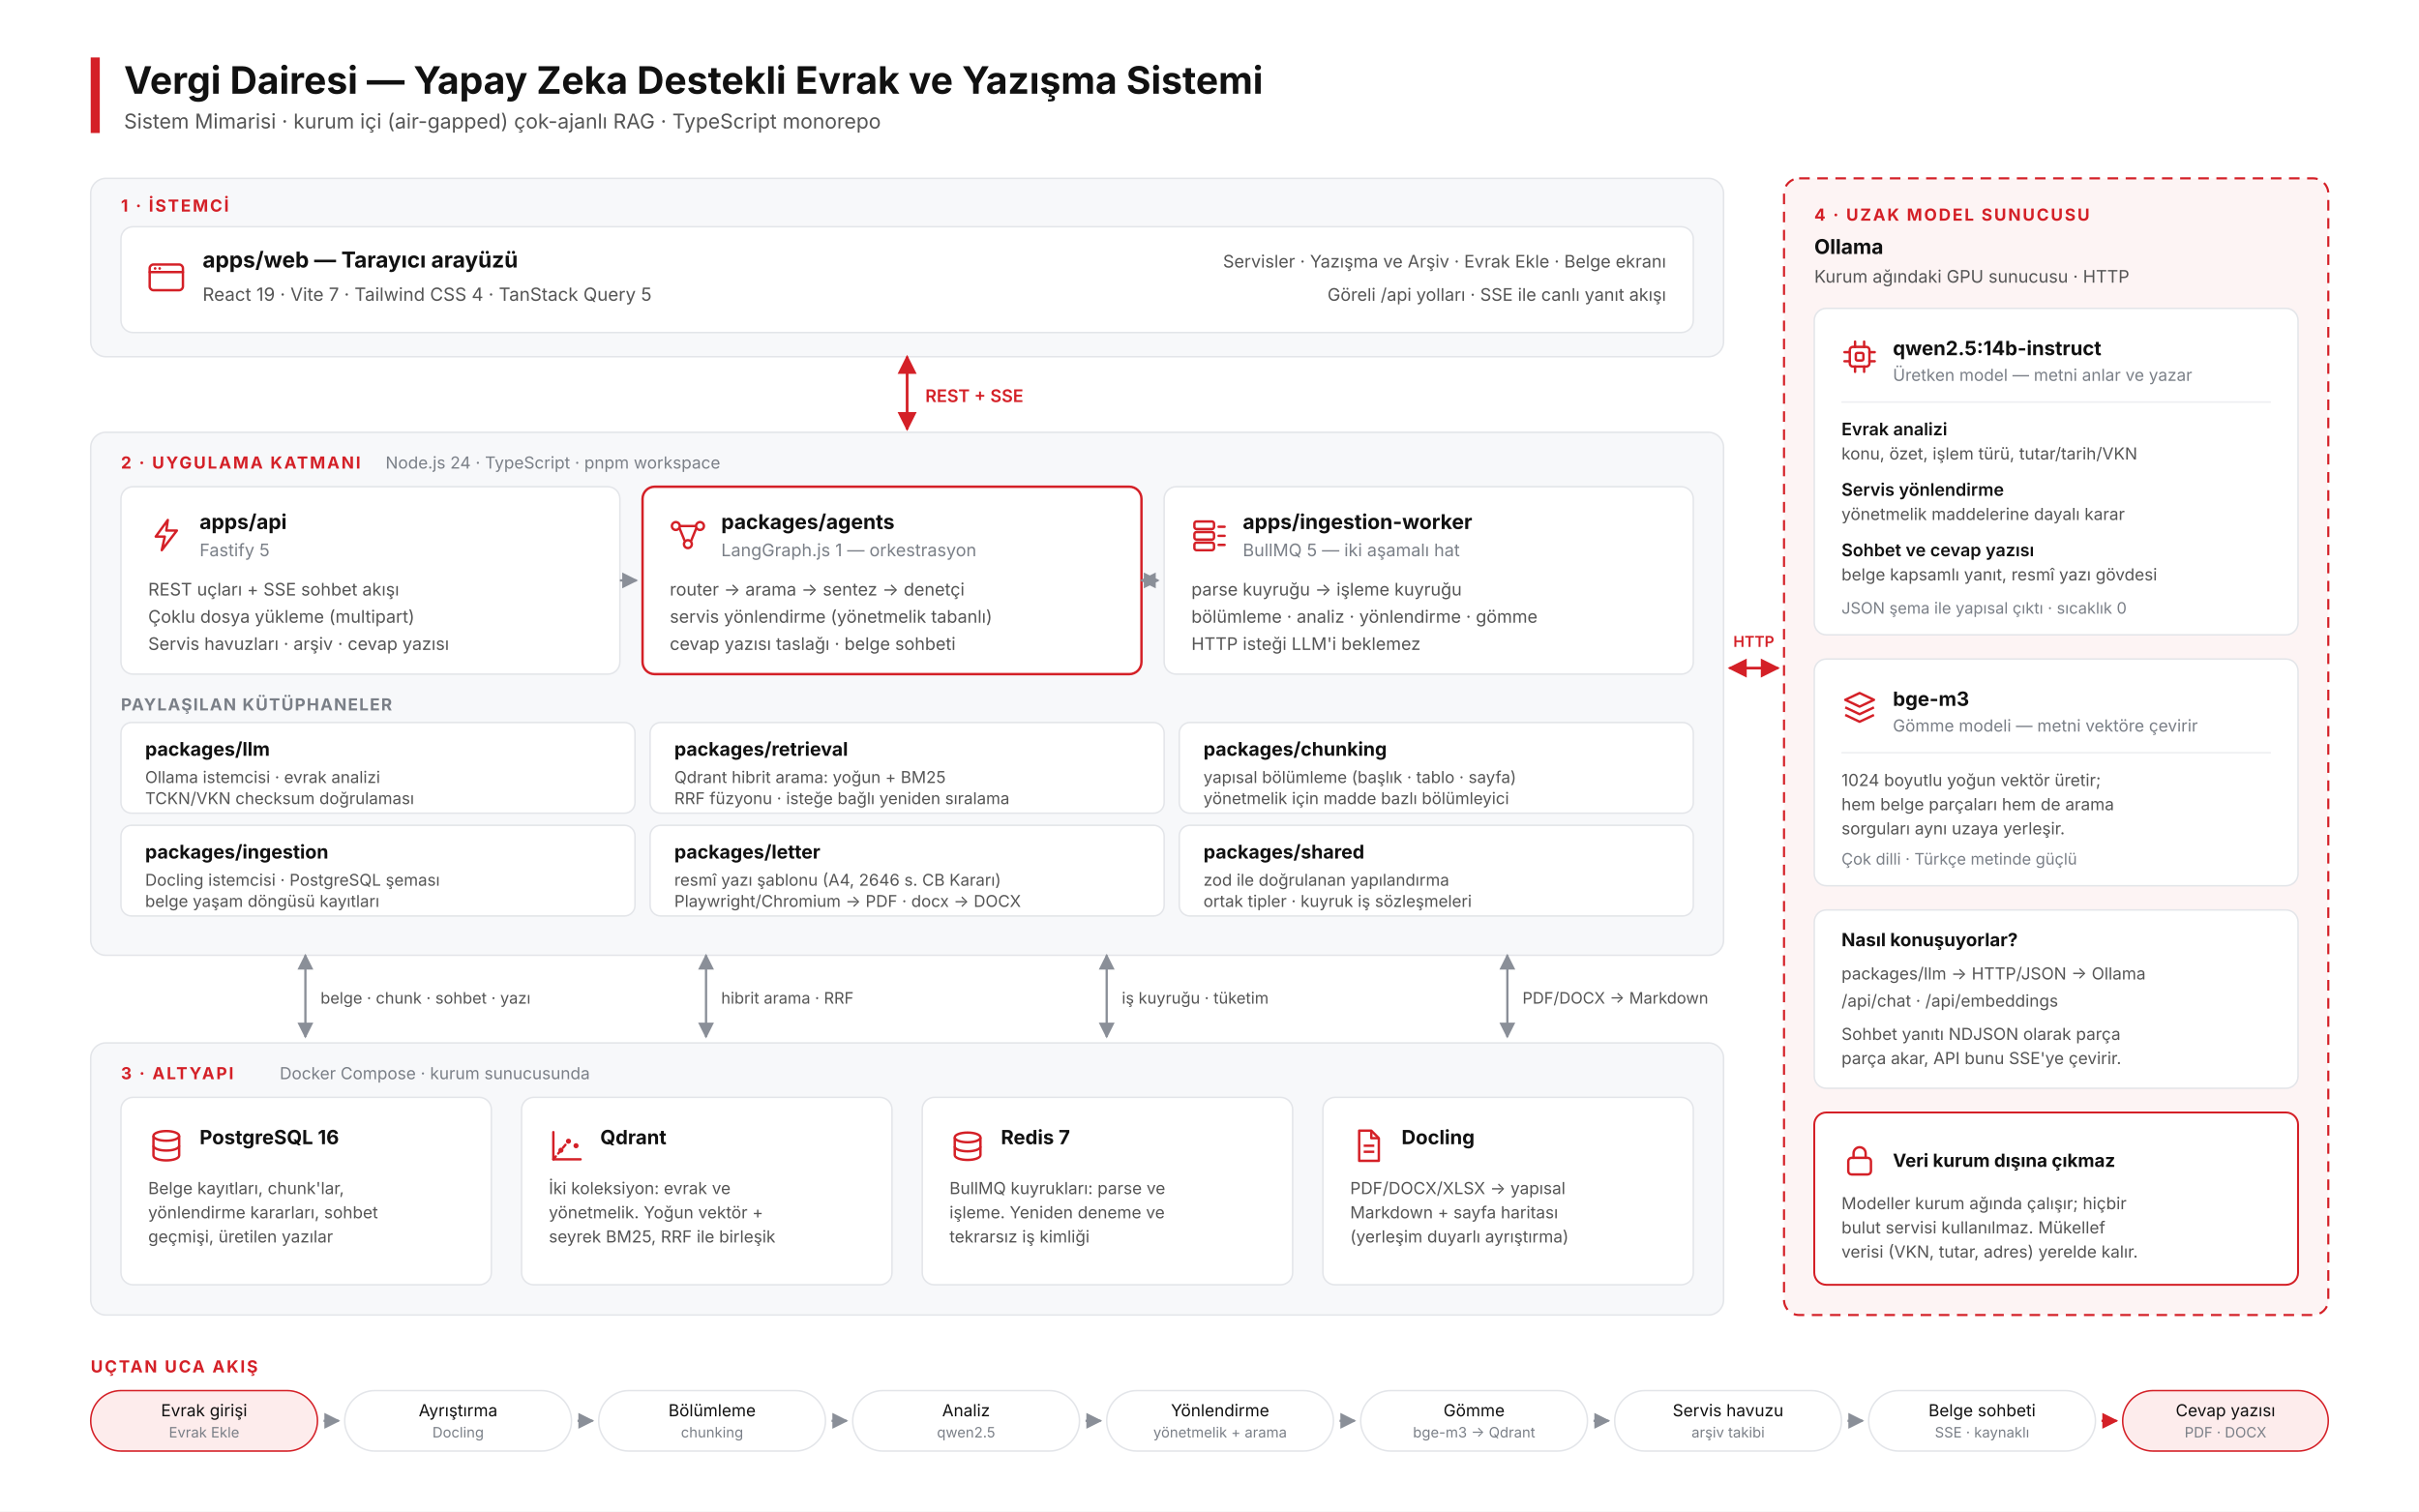
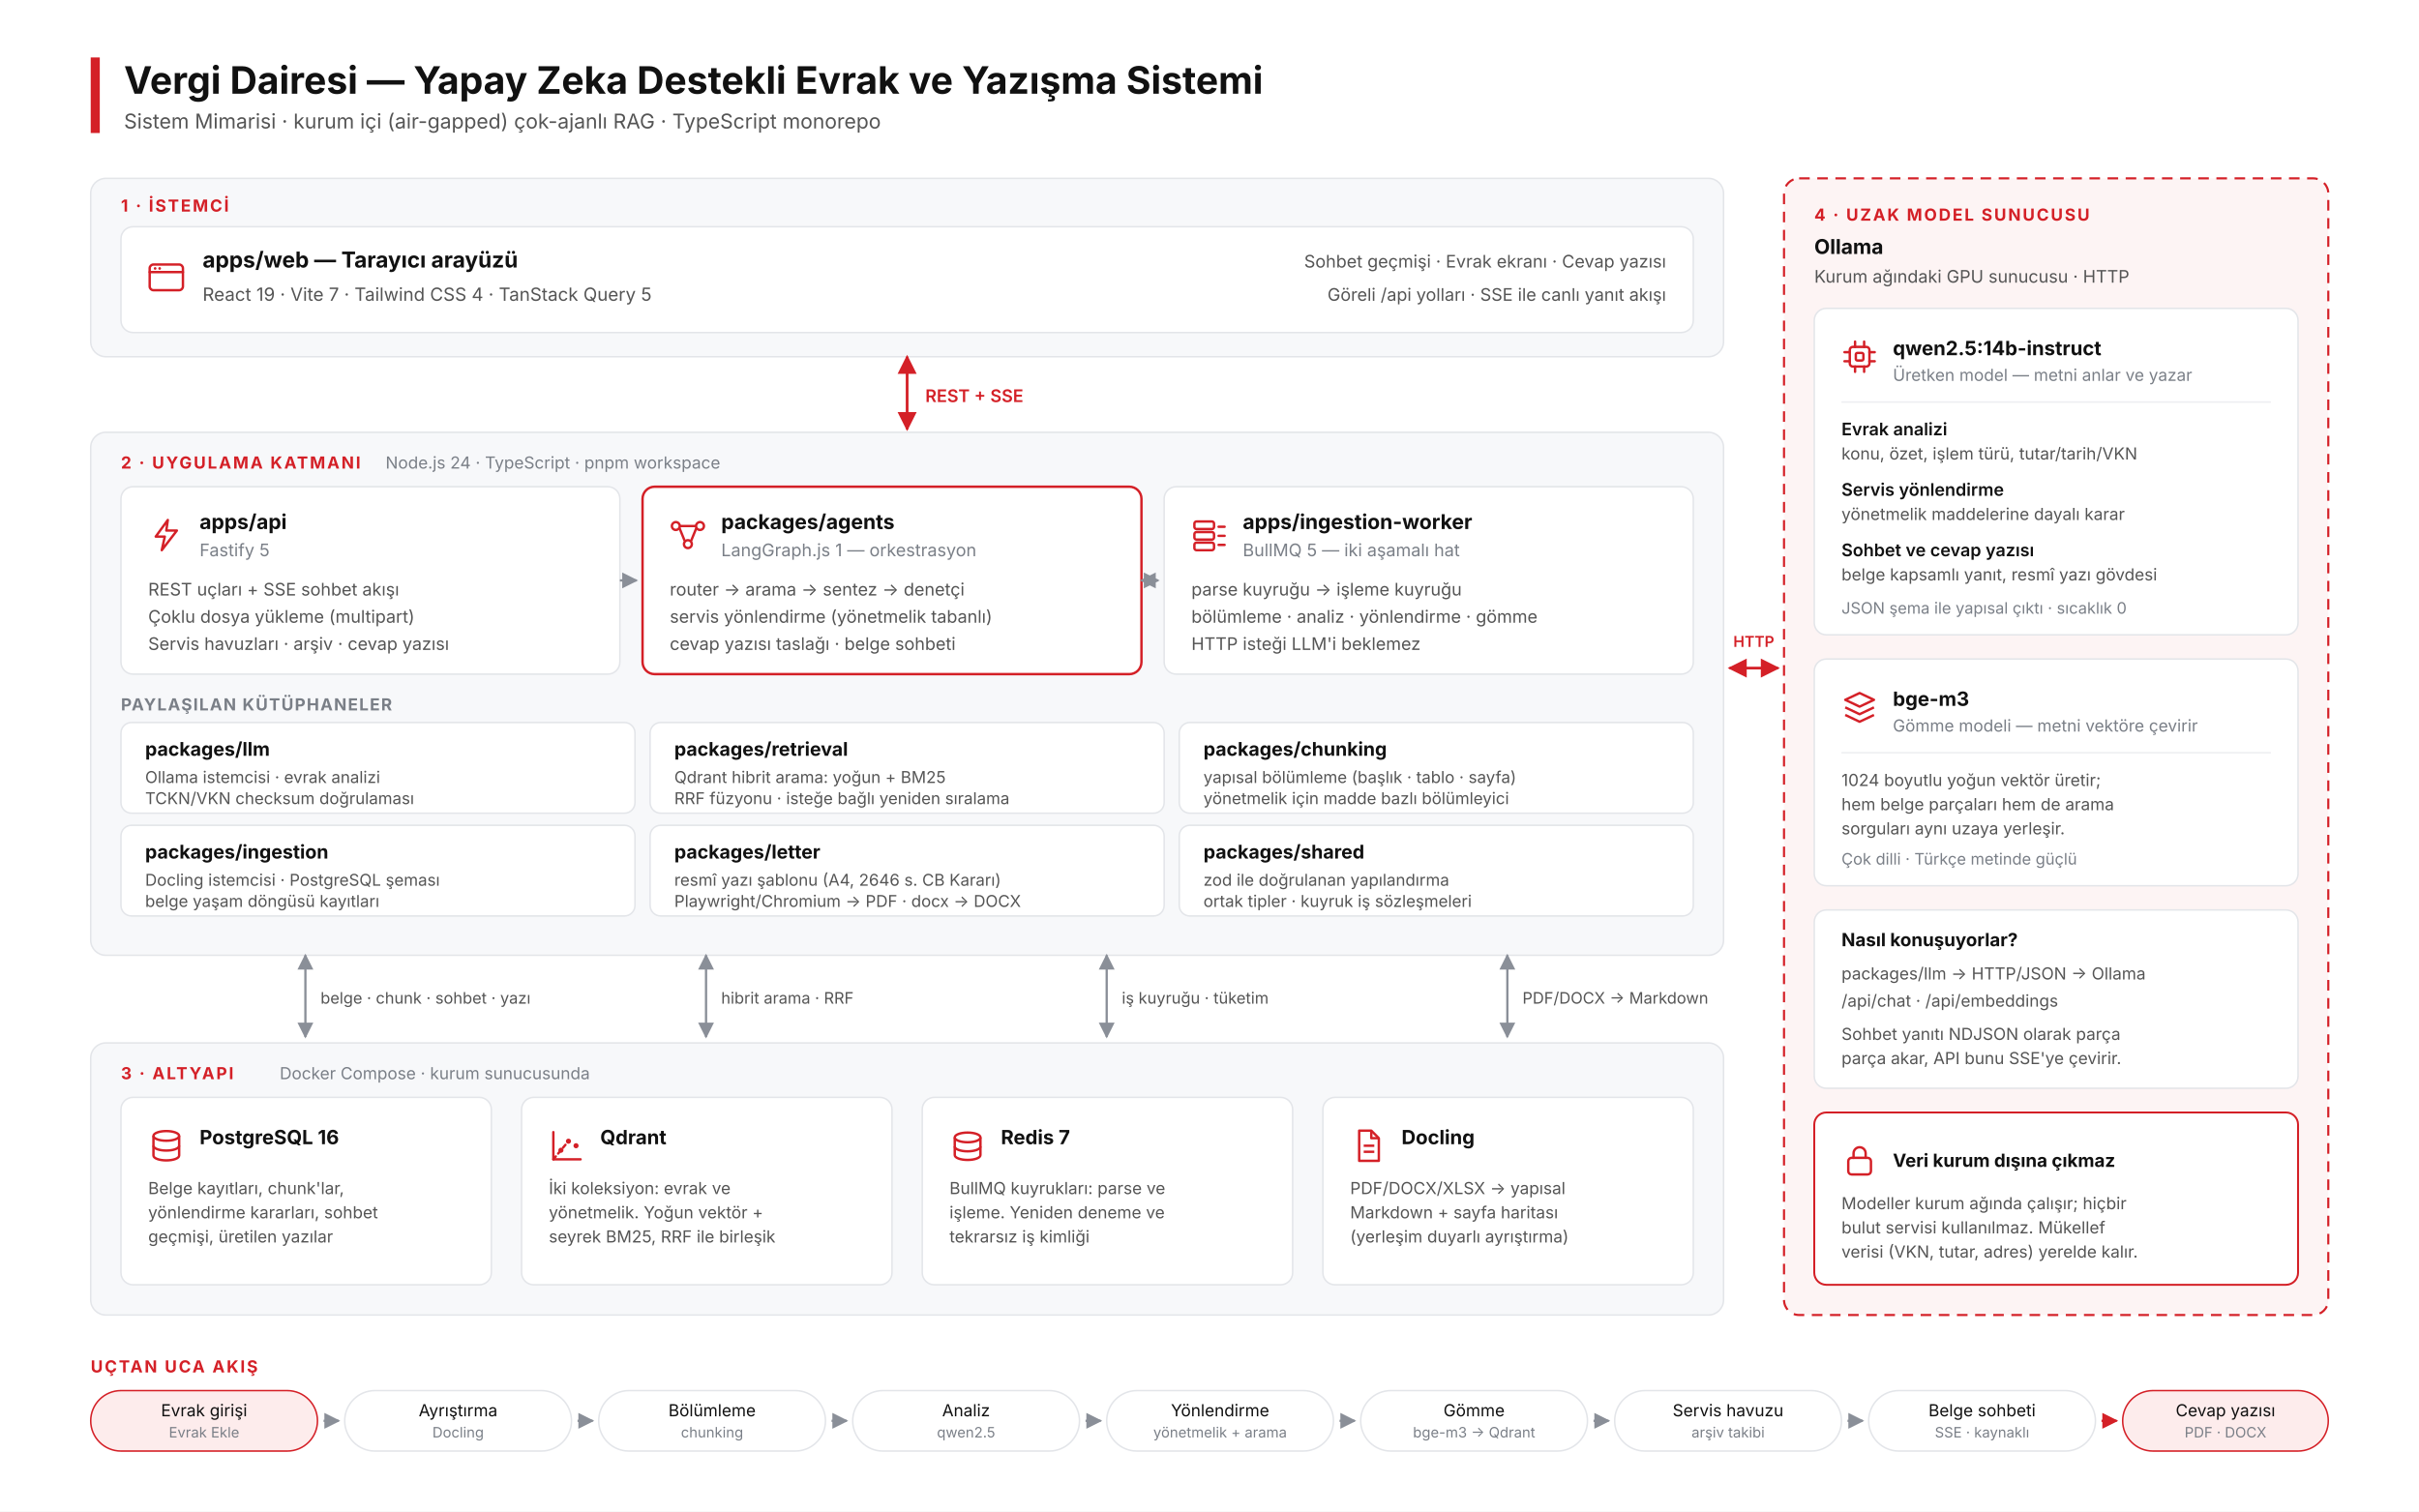
<svg xmlns="http://www.w3.org/2000/svg" viewBox="0 0 1600 1000" width="1600" height="1000" font-family="Inter, 'Segoe UI', system-ui, -apple-system, 'Helvetica Neue', sans-serif">
  <defs>
    <marker id="ok" viewBox="0 0 10 10" refX="9" refY="5" markerWidth="7" markerHeight="7" orient="auto-start-reverse">
      <path d="M0 0 L10 5 L0 10 z" fill="#8A8F98" />
    </marker>
    <marker id="okK" viewBox="0 0 10 10" refX="9" refY="5" markerWidth="7" markerHeight="7" orient="auto-start-reverse">
      <path d="M0 0 L10 5 L0 10 z" fill="#D42027" />
    </marker>
    <g id="i-browser" stroke="currentColor" stroke-width="1.6" fill="none" stroke-linecap="round">
      <rect x="1" y="3" width="22" height="17" rx="2.5" />
      <path d="M1 8h22" />
      <circle cx="4.6" cy="5.6" r="0.9" fill="currentColor" stroke="none" />
      <circle cx="7.6" cy="5.6" r="0.9" fill="currentColor" stroke="none" />
    </g>
    <g id="i-bolt" stroke="currentColor" stroke-width="1.6" fill="none" stroke-linejoin="round">
      <path d="M13 2 L5 13h6l-2 9 10-13h-7z" />
    </g>
    <g id="i-graph" stroke="currentColor" stroke-width="1.6" fill="none">
      <circle cx="4" cy="6" r="2.6" />
      <circle cx="20" cy="6" r="2.6" />
      <circle cx="12" cy="18" r="2.6" />
      <path d="M6.4 7.3 L9.9 15.9 M17.6 7.3 L14.1 15.9 M6.6 6h10.8" />
    </g>
    <g id="i-queue" stroke="currentColor" stroke-width="1.6" fill="none" stroke-linecap="round">
      <rect x="2" y="3" width="13" height="5" rx="1.4" />
      <rect x="2" y="10" width="13" height="5" rx="1.4" />
      <rect x="2" y="17" width="13" height="5" rx="1.4" />
      <path d="M18 6.5h4M18 12.5h4M18 18.5h4" />
    </g>
    <g id="i-db" stroke="currentColor" stroke-width="1.6" fill="none">
      <ellipse cx="12" cy="5.5" rx="8.5" ry="3.2" />
      <path d="M3.5 5.5v13c0 1.8 3.8 3.2 8.5 3.2s8.5-1.4 8.5-3.2v-13" />
      <path d="M3.5 12c0 1.8 3.8 3.2 8.5 3.2s8.5-1.4 8.5-3.2" />
    </g>
    <g id="i-cache" stroke="currentColor" stroke-width="1.6" fill="none">
      <path d="M3.5 6.5c0-1.8 3.8-3.2 8.5-3.2s8.5 1.4 8.5 3.2-3.8 3.2-8.5 3.2S3.5 8.3 3.5 6.5z" />
      <path d="M3.5 12.5c0 1.8 3.8 3.2 8.5 3.2s8.5-1.4 8.5-3.2M3.5 6.5v6M20.5 6.5v6" />
      <path d="M3.5 18.2c0 1.8 3.8 3.2 8.5 3.2s8.5-1.4 8.5-3.2M3.5 12.5v5.7M20.5 12.5v5.7" />
    </g>
    <g id="i-vector" stroke="currentColor" stroke-width="1.6" fill="none" stroke-linecap="round">
      <path d="M3 21V3M3 21h18" />
      <circle cx="8" cy="15" r="1.7" fill="currentColor" stroke="none" />
      <circle cx="13" cy="9" r="1.7" fill="currentColor" stroke="none" />
      <circle cx="18" cy="12" r="1.7" fill="currentColor" stroke="none" />
      <path d="M3 21 L13 9" stroke-dasharray="2.5 2.5" />
    </g>
    <g id="i-doc" stroke="currentColor" stroke-width="1.6" fill="none" stroke-linejoin="round">
      <path d="M6 2h8l5 5v15H6z" />
      <path d="M14 2v5h5" />
      <path d="M9 12h7M9 16h7" />
    </g>
    <g id="i-chip" stroke="currentColor" stroke-width="1.6" fill="none" stroke-linecap="round">
      <rect x="5.5" y="5.5" width="13" height="13" rx="2" />
      <rect x="9.5" y="9.5" width="5" height="5" rx="1" />
      <path d="M9 2v3.5M15 2v3.5M9 18.5V22M15 18.5V22M2 9h3.5M2 15h3.5M18.5 9H22M18.5 15H22" />
    </g>
    <g id="i-layers" stroke="currentColor" stroke-width="1.6" fill="none" stroke-linejoin="round">
      <path d="M12 2.5 21.5 7 12 11.5 2.5 7z" />
      <path d="M2.5 12 12 16.5 21.5 12" />
      <path d="M2.5 17 12 21.5 21.5 17" />
    </g>
    <g id="i-pdf" stroke="currentColor" stroke-width="1.6" fill="none" stroke-linejoin="round">
      <path d="M6 2h8l5 5v15H6z" />
      <path d="M14 2v5h5" />
      <text x="12" y="18.5" font-size="7" font-weight="700" text-anchor="middle" fill="currentColor" stroke="none">PDF</text>
    </g>
    <g id="i-lock" stroke="currentColor" stroke-width="1.6" fill="none" stroke-linecap="round">
      <rect x="4.5" y="10" width="15" height="11" rx="2.2" />
      <path d="M8 10V7a4 4 0 0 1 8 0v3" />
    </g>
  </defs>
  <rect width="1600" height="1000" fill="#FFFFFF" />
  <rect x="60" y="38" width="6" height="50" fill="#D42027" />
  <text x="82" y="62" font-size="25" font-weight="700" fill="#111111">
    Vergi Dairesi — Yapay Zeka Destekli Evrak ve Yazışma Sistemi
  </text>
  <text x="82" y="85" font-size="13.5" fill="#555555">
    Sistem Mimarisi · kurum içi (air-gapped) çok-ajanlı RAG · TypeScript monorepo
  </text>
  <rect x="60" y="118" width="1080" height="118" rx="10" fill="#F7F8FA" stroke="#E3E5E9" />
  <text x="80" y="140" font-size="11" font-weight="700" fill="#D42027" letter-spacing="1.2">1 · İSTEMCİ</text>
  <rect x="80" y="150" width="1040" height="70" rx="8" fill="#FFFFFF" stroke="#E3E5E9" />
  <g transform="translate(98,172)" color="#D42027">
    <use href="#i-browser" />
  </g>
  <text x="134" y="177" font-size="14.5" font-weight="700" fill="#111111">apps/web — Tarayıcı arayüzü</text>
  <text x="134" y="199" font-size="12" fill="#555555">React 19 · Vite 7 · Tailwind CSS 4 · TanStack Query 5</text>
-   <text x="1102" y="177" font-size="11.5" fill="#555555" text-anchor="end">Servisler · Yazışma ve Arşiv · Evrak Ekle · Belge ekranı</text>
+   <text x="1102" y="177" font-size="11.5" fill="#555555" text-anchor="end">Sohbet geçmişi · Evrak ekranı · Cevap yazısı</text>
  <text x="1102" y="199" font-size="11.5" fill="#555555" text-anchor="end">Göreli /api yolları · SSE ile canlı yanıt akışı</text>
  <path d="M600 236 V284" stroke="#D42027" stroke-width="1.8" marker-start="url(#okK)" marker-end="url(#okK)" />
  <text x="612" y="266" font-size="11.5" font-weight="600" fill="#D42027">REST + SSE</text>
  <rect x="60" y="286" width="1080" height="346" rx="10" fill="#F7F8FA" stroke="#E3E5E9" />
  <text x="80" y="310" font-size="11" font-weight="700" fill="#D42027" letter-spacing="1.2">2 · UYGULAMA KATMANI</text>
  <text x="255" y="310" font-size="11" fill="#7A7F87">Node.js 24 · TypeScript · pnpm workspace</text>
  <rect x="80" y="322" width="330" height="124" rx="8" fill="#FFFFFF" stroke="#E3E5E9" />
  <g transform="translate(98,342)" color="#D42027">
    <use href="#i-bolt" />
  </g>
  <text x="132" y="350" font-size="13.5" font-weight="700" fill="#111111">apps/api</text>
  <text x="132" y="368" font-size="11.5" fill="#7A7F87">Fastify 5</text>
  <text x="98" y="394" font-size="11.5" fill="#555555">REST uçları + SSE sohbet akışı</text>
  <text x="98" y="412" font-size="11.5" fill="#555555">Çoklu dosya yükleme (multipart)</text>
  <text x="98" y="430" font-size="11.5" fill="#555555">Servis havuzları · arşiv · cevap yazısı</text>
  <rect x="425" y="322" width="330" height="124" rx="8" fill="#FFFFFF" stroke="#D42027" stroke-width="1.6" />
  <g transform="translate(443,342)" color="#D42027">
    <use href="#i-graph" />
  </g>
  <text x="477" y="350" font-size="13.5" font-weight="700" fill="#111111">packages/agents</text>
  <text x="477" y="368" font-size="11.5" fill="#7A7F87">LangGraph.js 1 — orkestrasyon</text>
  <text x="443" y="394" font-size="11.5" fill="#555555">router → arama → sentez → denetçi</text>
  <text x="443" y="412" font-size="11.5" fill="#555555">servis yönlendirme (yönetmelik tabanlı)</text>
  <text x="443" y="430" font-size="11.5" fill="#555555">cevap yazısı taslağı · belge sohbeti</text>
  <rect x="770" y="322" width="350" height="124" rx="8" fill="#FFFFFF" stroke="#E3E5E9" />
  <g transform="translate(788,342)" color="#D42027">
    <use href="#i-queue" />
  </g>
  <text x="822" y="350" font-size="13.5" font-weight="700" fill="#111111">apps/ingestion-worker</text>
  <text x="822" y="368" font-size="11.5" fill="#7A7F87">BullMQ 5 — iki aşamalı hat</text>
  <text x="788" y="394" font-size="11.5" fill="#555555">parse kuyruğu → işleme kuyruğu</text>
  <text x="788" y="412" font-size="11.5" fill="#555555">bölümleme · analiz · yönlendirme · gömme</text>
  <text x="788" y="430" font-size="11.5" fill="#555555">HTTP isteği LLM'i beklemez</text>
  <path d="M410 384 H421" stroke="#8A8F98" stroke-width="1.5" marker-end="url(#ok)" />
  <path d="M755 384 H766" stroke="#8A8F98" stroke-width="1.5" marker-start="url(#ok)" marker-end="url(#ok)" />
  <text x="80" y="470" font-size="11" font-weight="700" fill="#7A7F87" letter-spacing="0.8">PAYLAŞILAN KÜTÜPHANELER</text>
  <rect x="80" y="478" width="340" height="60" rx="7" fill="#FFFFFF" stroke="#E3E5E9" />
  <text x="96" y="500" font-size="12.5" font-weight="700" fill="#111111">packages/llm</text>
  <text x="96" y="518" font-size="10.8" fill="#555555">Ollama istemcisi · evrak analizi</text>
  <text x="96" y="532" font-size="10.8" fill="#555555">TCKN/VKN checksum doğrulaması</text>
  <rect x="430" y="478" width="340" height="60" rx="7" fill="#FFFFFF" stroke="#E3E5E9" />
  <text x="446" y="500" font-size="12.5" font-weight="700" fill="#111111">packages/retrieval</text>
  <text x="446" y="518" font-size="10.8" fill="#555555">Qdrant hibrit arama: yoğun + BM25</text>
  <text x="446" y="532" font-size="10.8" fill="#555555">RRF füzyonu · isteğe bağlı yeniden sıralama</text>
  <rect x="780" y="478" width="340" height="60" rx="7" fill="#FFFFFF" stroke="#E3E5E9" />
  <text x="796" y="500" font-size="12.5" font-weight="700" fill="#111111">packages/chunking</text>
  <text x="796" y="518" font-size="10.8" fill="#555555">yapısal bölümleme (başlık · tablo · sayfa)</text>
  <text x="796" y="532" font-size="10.8" fill="#555555">yönetmelik için madde bazlı bölümleyici</text>
  <rect x="80" y="546" width="340" height="60" rx="7" fill="#FFFFFF" stroke="#E3E5E9" />
  <text x="96" y="568" font-size="12.5" font-weight="700" fill="#111111">packages/ingestion</text>
  <text x="96" y="586" font-size="10.8" fill="#555555">Docling istemcisi · PostgreSQL şeması</text>
  <text x="96" y="600" font-size="10.8" fill="#555555">belge yaşam döngüsü kayıtları</text>
  <rect x="430" y="546" width="340" height="60" rx="7" fill="#FFFFFF" stroke="#E3E5E9" />
  <text x="446" y="568" font-size="12.5" font-weight="700" fill="#111111">packages/letter</text>
  <text x="446" y="586" font-size="10.8" fill="#555555">resmî yazı şablonu (A4, 2646 s. CB Kararı)</text>
  <text x="446" y="600" font-size="10.8" fill="#555555">Playwright/Chromium → PDF · docx → DOCX</text>
  <rect x="780" y="546" width="340" height="60" rx="7" fill="#FFFFFF" stroke="#E3E5E9" />
  <text x="796" y="568" font-size="12.5" font-weight="700" fill="#111111">packages/shared</text>
  <text x="796" y="586" font-size="10.8" fill="#555555">zod ile doğrulanan yapılandırma</text>
  <text x="796" y="600" font-size="10.8" fill="#555555">ortak tipler · kuyruk iş sözleşmeleri</text>
  <path d="M202 632 V686" stroke="#8A8F98" stroke-width="1.5" marker-start="url(#ok)" marker-end="url(#ok)" />
  <text x="212" y="664" font-size="10.5" fill="#555555">belge · chunk · sohbet · yazı</text>
  <path d="M467 632 V686" stroke="#8A8F98" stroke-width="1.5" marker-start="url(#ok)" marker-end="url(#ok)" />
  <text x="477" y="664" font-size="10.5" fill="#555555">hibrit arama · RRF</text>
  <path d="M732 632 V686" stroke="#8A8F98" stroke-width="1.5" marker-start="url(#ok)" marker-end="url(#ok)" />
  <text x="742" y="664" font-size="10.5" fill="#555555">iş kuyruğu · tüketim</text>
  <path d="M997 632 V686" stroke="#8A8F98" stroke-width="1.5" marker-start="url(#ok)" marker-end="url(#ok)" />
  <text x="1007" y="664" font-size="10.5" fill="#555555">PDF/DOCX → Markdown</text>
  <rect x="60" y="690" width="1080" height="180" rx="10" fill="#F7F8FA" stroke="#E3E5E9" />
  <text x="80" y="714" font-size="11" font-weight="700" fill="#D42027" letter-spacing="1.2">3 · ALTYAPI</text>
  <text x="185" y="714" font-size="11" fill="#7A7F87">Docker Compose · kurum sunucusunda</text>
  <rect x="80" y="726" width="245" height="124" rx="8" fill="#FFFFFF" stroke="#E3E5E9" />
  <g transform="translate(98,746)" color="#D42027">
    <use href="#i-db" />
  </g>
  <text x="132" y="757" font-size="13" font-weight="700" fill="#111111">PostgreSQL 16</text>
  <text x="98" y="790" font-size="11" fill="#555555">Belge kayıtları, chunk'lar,</text>
  <text x="98" y="806" font-size="11" fill="#555555">yönlendirme kararları, sohbet</text>
  <text x="98" y="822" font-size="11" fill="#555555">geçmişi, üretilen yazılar</text>
  <rect x="345" y="726" width="245" height="124" rx="8" fill="#FFFFFF" stroke="#E3E5E9" />
  <g transform="translate(363,746)" color="#D42027">
    <use href="#i-vector" />
  </g>
  <text x="397" y="757" font-size="13" font-weight="700" fill="#111111">Qdrant</text>
  <text x="363" y="790" font-size="11" fill="#555555">İki koleksiyon: evrak ve</text>
  <text x="363" y="806" font-size="11" fill="#555555">yönetmelik. Yoğun vektör +</text>
  <text x="363" y="822" font-size="11" fill="#555555">seyrek BM25, RRF ile birleşik</text>
  <rect x="610" y="726" width="245" height="124" rx="8" fill="#FFFFFF" stroke="#E3E5E9" />
  <g transform="translate(628,746)" color="#D42027">
    <use href="#i-cache" />
  </g>
  <text x="662" y="757" font-size="13" font-weight="700" fill="#111111">Redis 7</text>
  <text x="628" y="790" font-size="11" fill="#555555">BullMQ kuyrukları: parse ve</text>
  <text x="628" y="806" font-size="11" fill="#555555">işleme. Yeniden deneme ve</text>
  <text x="628" y="822" font-size="11" fill="#555555">tekrarsız iş kimliği</text>
  <rect x="875" y="726" width="245" height="124" rx="8" fill="#FFFFFF" stroke="#E3E5E9" />
  <g transform="translate(893,746)" color="#D42027">
    <use href="#i-doc" />
  </g>
  <text x="927" y="757" font-size="13" font-weight="700" fill="#111111">Docling</text>
  <text x="893" y="790" font-size="11" fill="#555555">PDF/DOCX/XLSX → yapısal</text>
  <text x="893" y="806" font-size="11" fill="#555555">Markdown + sayfa haritası</text>
  <text x="893" y="822" font-size="11" fill="#555555">(yerleşim duyarlı ayrıştırma)</text>
  <rect x="1180" y="118" width="360" height="752" rx="10" fill="#FDF4F4" stroke="#D42027" stroke-width="1.4" stroke-dasharray="7 5" />
  <text x="1200" y="146" font-size="11" font-weight="700" fill="#D42027" letter-spacing="1.2">4 · UZAK MODEL SUNUCUSU</text>
  <text x="1200" y="168" font-size="13.5" font-weight="700" fill="#111111">Ollama</text>
  <text x="1200" y="187" font-size="11.5" fill="#555555">Kurum ağındaki GPU sunucusu · HTTP</text>
  <rect x="1200" y="204" width="320" height="216" rx="8" fill="#FFFFFF" stroke="#E3E5E9" />
  <g transform="translate(1218,224)" color="#D42027">
    <use href="#i-chip" />
  </g>
  <text x="1252" y="235" font-size="13" font-weight="700" fill="#111111">qwen2.5:14b-instruct</text>
  <text x="1252" y="252" font-size="11" fill="#7A7F87">Üretken model — metni anlar ve yazar</text>
  <line x1="1218" y1="266" x2="1502" y2="266" stroke="#EDEEF1" />
  <text x="1218" y="288" font-size="11.5" fill="#111111" font-weight="600">Evrak analizi</text>
  <text x="1218" y="304" font-size="11" fill="#555555">konu, özet, işlem türü, tutar/tarih/VKN</text>
  <text x="1218" y="328" font-size="11.5" fill="#111111" font-weight="600">Servis yönlendirme</text>
  <text x="1218" y="344" font-size="11" fill="#555555">yönetmelik maddelerine dayalı karar</text>
  <text x="1218" y="368" font-size="11.5" fill="#111111" font-weight="600">Sohbet ve cevap yazısı</text>
  <text x="1218" y="384" font-size="11" fill="#555555">belge kapsamlı yanıt, resmî yazı gövdesi</text>
  <text x="1218" y="406" font-size="10.5" fill="#7A7F87">JSON şema ile yapısal çıktı · sıcaklık 0</text>
  <rect x="1200" y="436" width="320" height="150" rx="8" fill="#FFFFFF" stroke="#E3E5E9" />
  <g transform="translate(1218,456)" color="#D42027">
    <use href="#i-layers" />
  </g>
  <text x="1252" y="467" font-size="13" font-weight="700" fill="#111111">bge-m3</text>
  <text x="1252" y="484" font-size="11" fill="#7A7F87">Gömme modeli — metni vektöre çevirir</text>
  <line x1="1218" y1="498" x2="1502" y2="498" stroke="#EDEEF1" />
  <text x="1218" y="520" font-size="11" fill="#555555">1024 boyutlu yoğun vektör üretir;</text>
  <text x="1218" y="536" font-size="11" fill="#555555">hem belge parçaları hem de arama</text>
  <text x="1218" y="552" font-size="11" fill="#555555">sorguları aynı uzaya yerleşir.</text>
  <text x="1218" y="572" font-size="10.5" fill="#7A7F87">Çok dilli · Türkçe metinde güçlü</text>
  <rect x="1200" y="602" width="320" height="118" rx="8" fill="#FFFFFF" stroke="#E3E5E9" />
  <text x="1218" y="626" font-size="12" font-weight="700" fill="#111111">Nasıl konuşuyorlar?</text>
  <text x="1218" y="648" font-size="11" fill="#555555">packages/llm → HTTP/JSON → Ollama</text>
  <text x="1218" y="666" font-size="11" fill="#555555">/api/chat · /api/embeddings</text>
  <text x="1218" y="688" font-size="11" fill="#555555">Sohbet yanıtı NDJSON olarak parça</text>
  <text x="1218" y="704" font-size="11" fill="#555555">parça akar, API bunu SSE'ye çevirir.</text>
  <rect x="1200" y="736" width="320" height="114" rx="8" fill="#FFFFFF" stroke="#D42027" stroke-width="1.3" />
  <g transform="translate(1218,756)" color="#D42027">
    <use href="#i-lock" />
  </g>
  <text x="1252" y="772" font-size="12" font-weight="700" fill="#111111">Veri kurum dışına çıkmaz</text>
  <text x="1218" y="800" font-size="11" fill="#555555">Modeller kurum ağında çalışır; hiçbir</text>
  <text x="1218" y="816" font-size="11" fill="#555555">bulut servisi kullanılmaz. Mükellef</text>
  <text x="1218" y="832" font-size="11" fill="#555555">verisi (VKN, tutar, adres) yerelde kalır.</text>
  <text x="1160" y="428" font-size="10" font-weight="600" fill="#D42027" text-anchor="middle">HTTP</text>
  <path d="M1144 442 H1176" stroke="#D42027" stroke-width="1.8" marker-start="url(#okK)" marker-end="url(#okK)" />
  <text x="60" y="908" font-size="11" font-weight="700" fill="#D42027" letter-spacing="1.2">UÇTAN UCA AKIŞ</text>
  <g font-size="11" fill="#111111" text-anchor="middle">
    <rect x="60" y="920" width="150" height="40" rx="20" fill="#FDECEC" stroke="#D42027" />
    <text x="135" y="937">Evrak girişi</text>
    <text x="135" y="951" font-size="9.5" fill="#7A7F87">Evrak Ekle</text>
    <path d="M214 940 h10" stroke="#8A8F98" stroke-width="1.5" marker-end="url(#ok)" />
    <rect x="228" y="920" width="150" height="40" rx="20" fill="#FFFFFF" stroke="#E3E5E9" />
    <text x="303" y="937">Ayrıştırma</text>
    <text x="303" y="951" font-size="9.5" fill="#7A7F87">Docling</text>
    <path d="M382 940 h10" stroke="#8A8F98" stroke-width="1.5" marker-end="url(#ok)" />
    <rect x="396" y="920" width="150" height="40" rx="20" fill="#FFFFFF" stroke="#E3E5E9" />
    <text x="471" y="937">Bölümleme</text>
    <text x="471" y="951" font-size="9.5" fill="#7A7F87">chunking</text>
    <path d="M550 940 h10" stroke="#8A8F98" stroke-width="1.5" marker-end="url(#ok)" />
    <rect x="564" y="920" width="150" height="40" rx="20" fill="#FFFFFF" stroke="#E3E5E9" />
    <text x="639" y="937">Analiz</text>
    <text x="639" y="951" font-size="9.5" fill="#7A7F87">qwen2.5</text>
    <path d="M718 940 h10" stroke="#8A8F98" stroke-width="1.5" marker-end="url(#ok)" />
    <rect x="732" y="920" width="150" height="40" rx="20" fill="#FFFFFF" stroke="#E3E5E9" />
    <text x="807" y="937">Yönlendirme</text>
    <text x="807" y="951" font-size="9.5" fill="#7A7F87">yönetmelik + arama</text>
    <path d="M886 940 h10" stroke="#8A8F98" stroke-width="1.5" marker-end="url(#ok)" />
    <rect x="900" y="920" width="150" height="40" rx="20" fill="#FFFFFF" stroke="#E3E5E9" />
    <text x="975" y="937">Gömme</text>
    <text x="975" y="951" font-size="9.5" fill="#7A7F87">bge-m3 → Qdrant</text>
    <path d="M1054 940 h10" stroke="#8A8F98" stroke-width="1.5" marker-end="url(#ok)" />
    <rect x="1068" y="920" width="150" height="40" rx="20" fill="#FFFFFF" stroke="#E3E5E9" />
    <text x="1143" y="937">Servis havuzu</text>
    <text x="1143" y="951" font-size="9.5" fill="#7A7F87">arşiv takibi</text>
    <path d="M1222 940 h10" stroke="#8A8F98" stroke-width="1.5" marker-end="url(#ok)" />
    <rect x="1236" y="920" width="150" height="40" rx="20" fill="#FFFFFF" stroke="#E3E5E9" />
    <text x="1311" y="937">Belge sohbeti</text>
    <text x="1311" y="951" font-size="9.5" fill="#7A7F87">SSE · kaynaklı</text>
    <path d="M1390 940 h10" stroke="#D42027" stroke-width="1.5" marker-end="url(#okK)" />
    <rect x="1404" y="920" width="136" height="40" rx="20" fill="#FDECEC" stroke="#D42027" />
    <text x="1472" y="937">Cevap yazısı</text>
    <text x="1472" y="951" font-size="9.5" fill="#7A7F87">PDF · DOCX</text>
  </g>
</svg>
